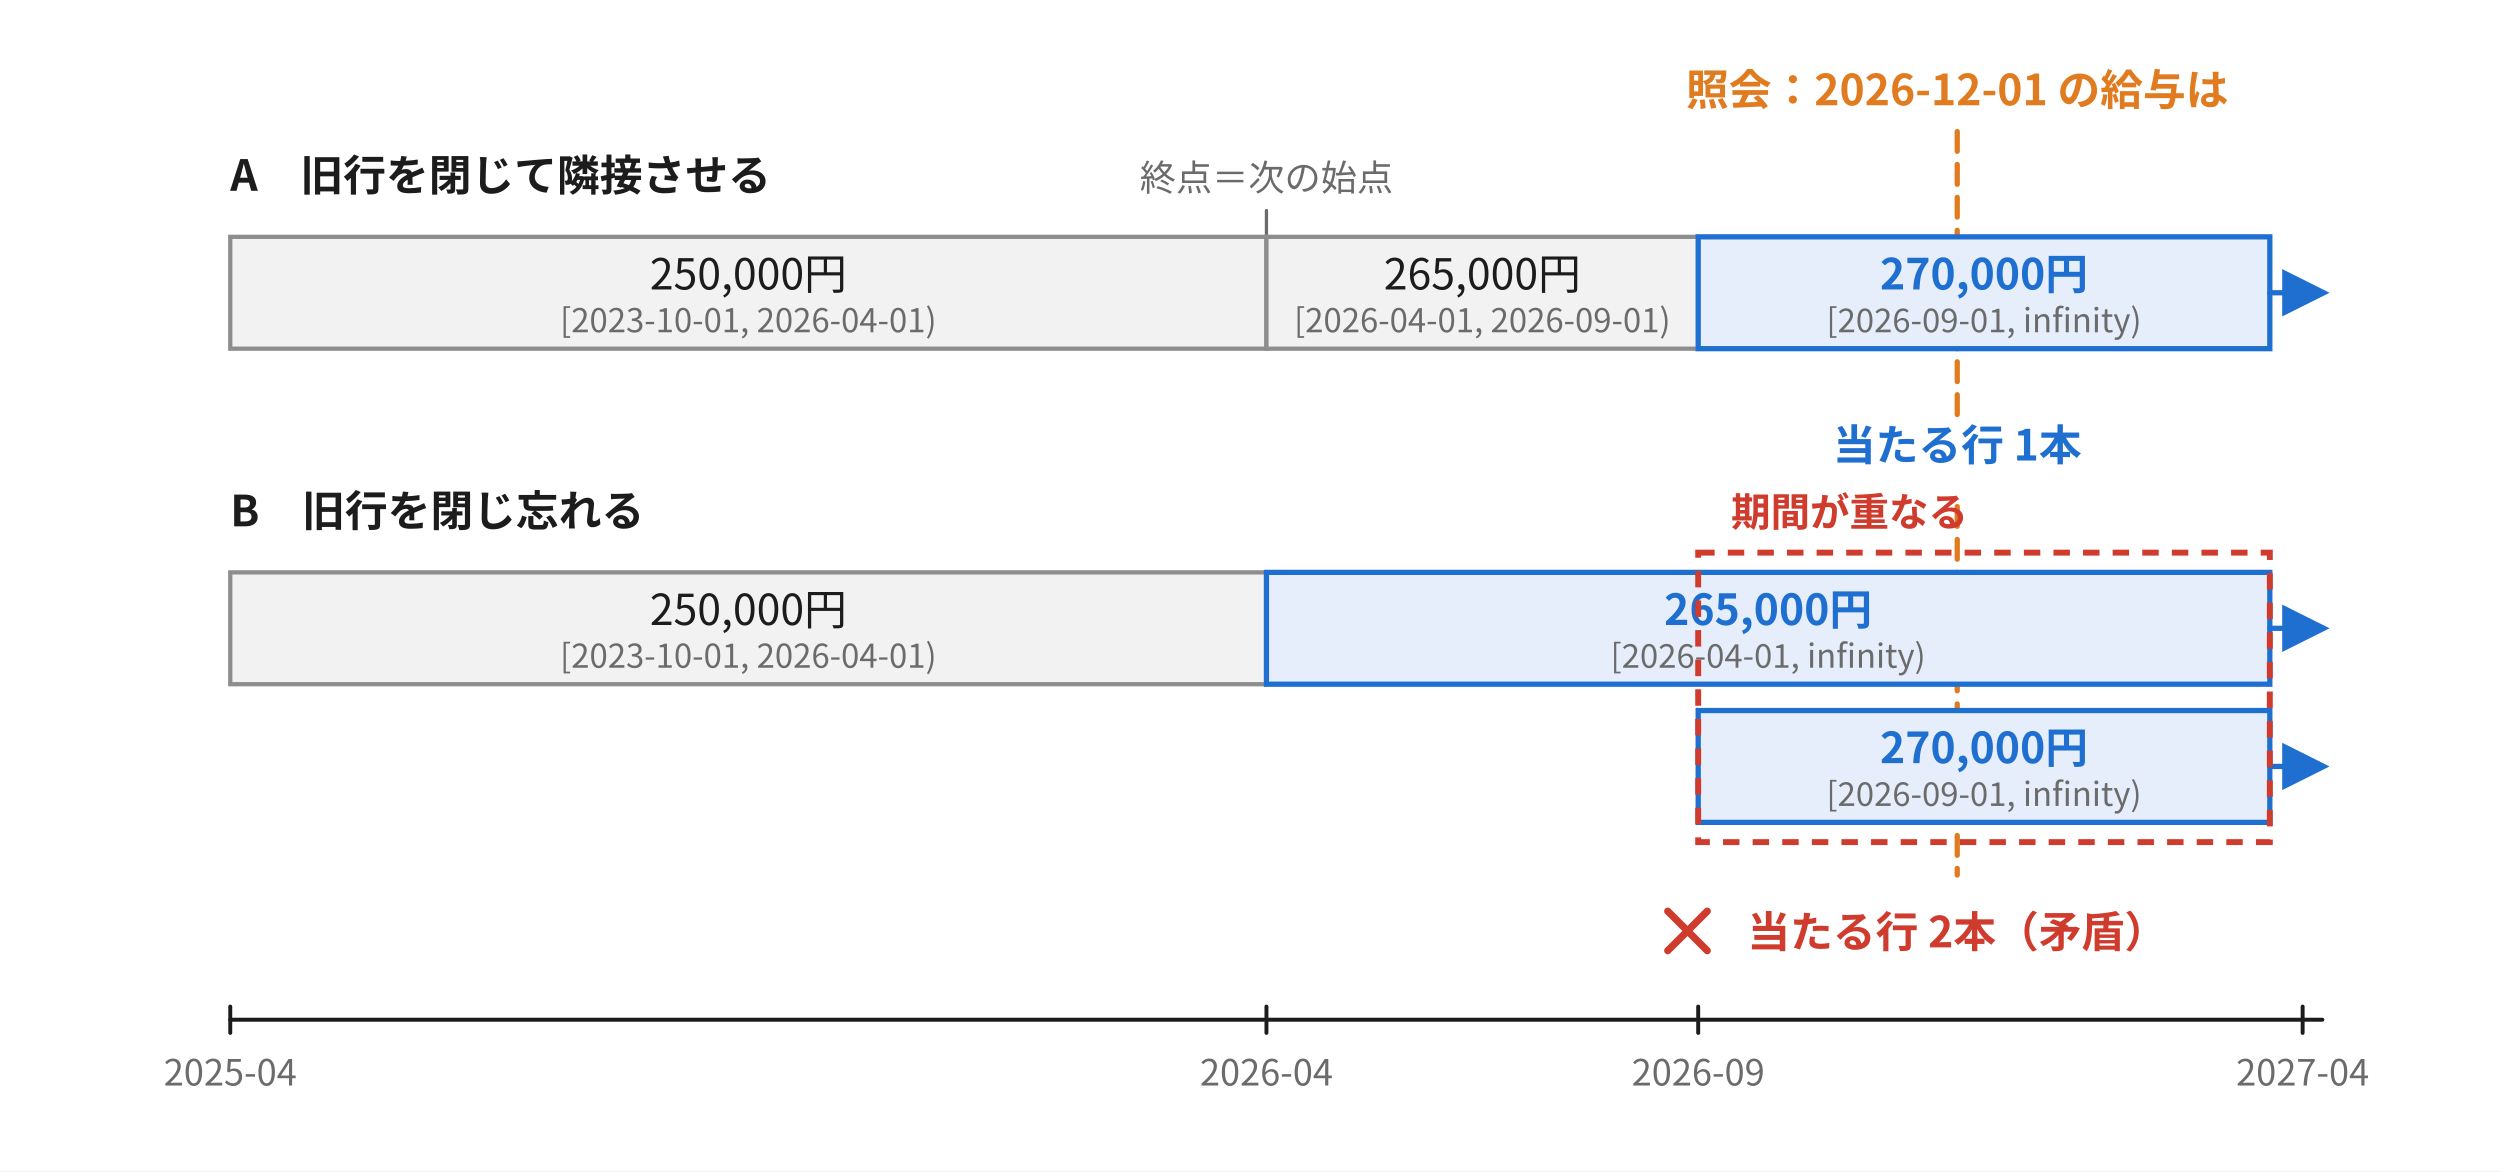
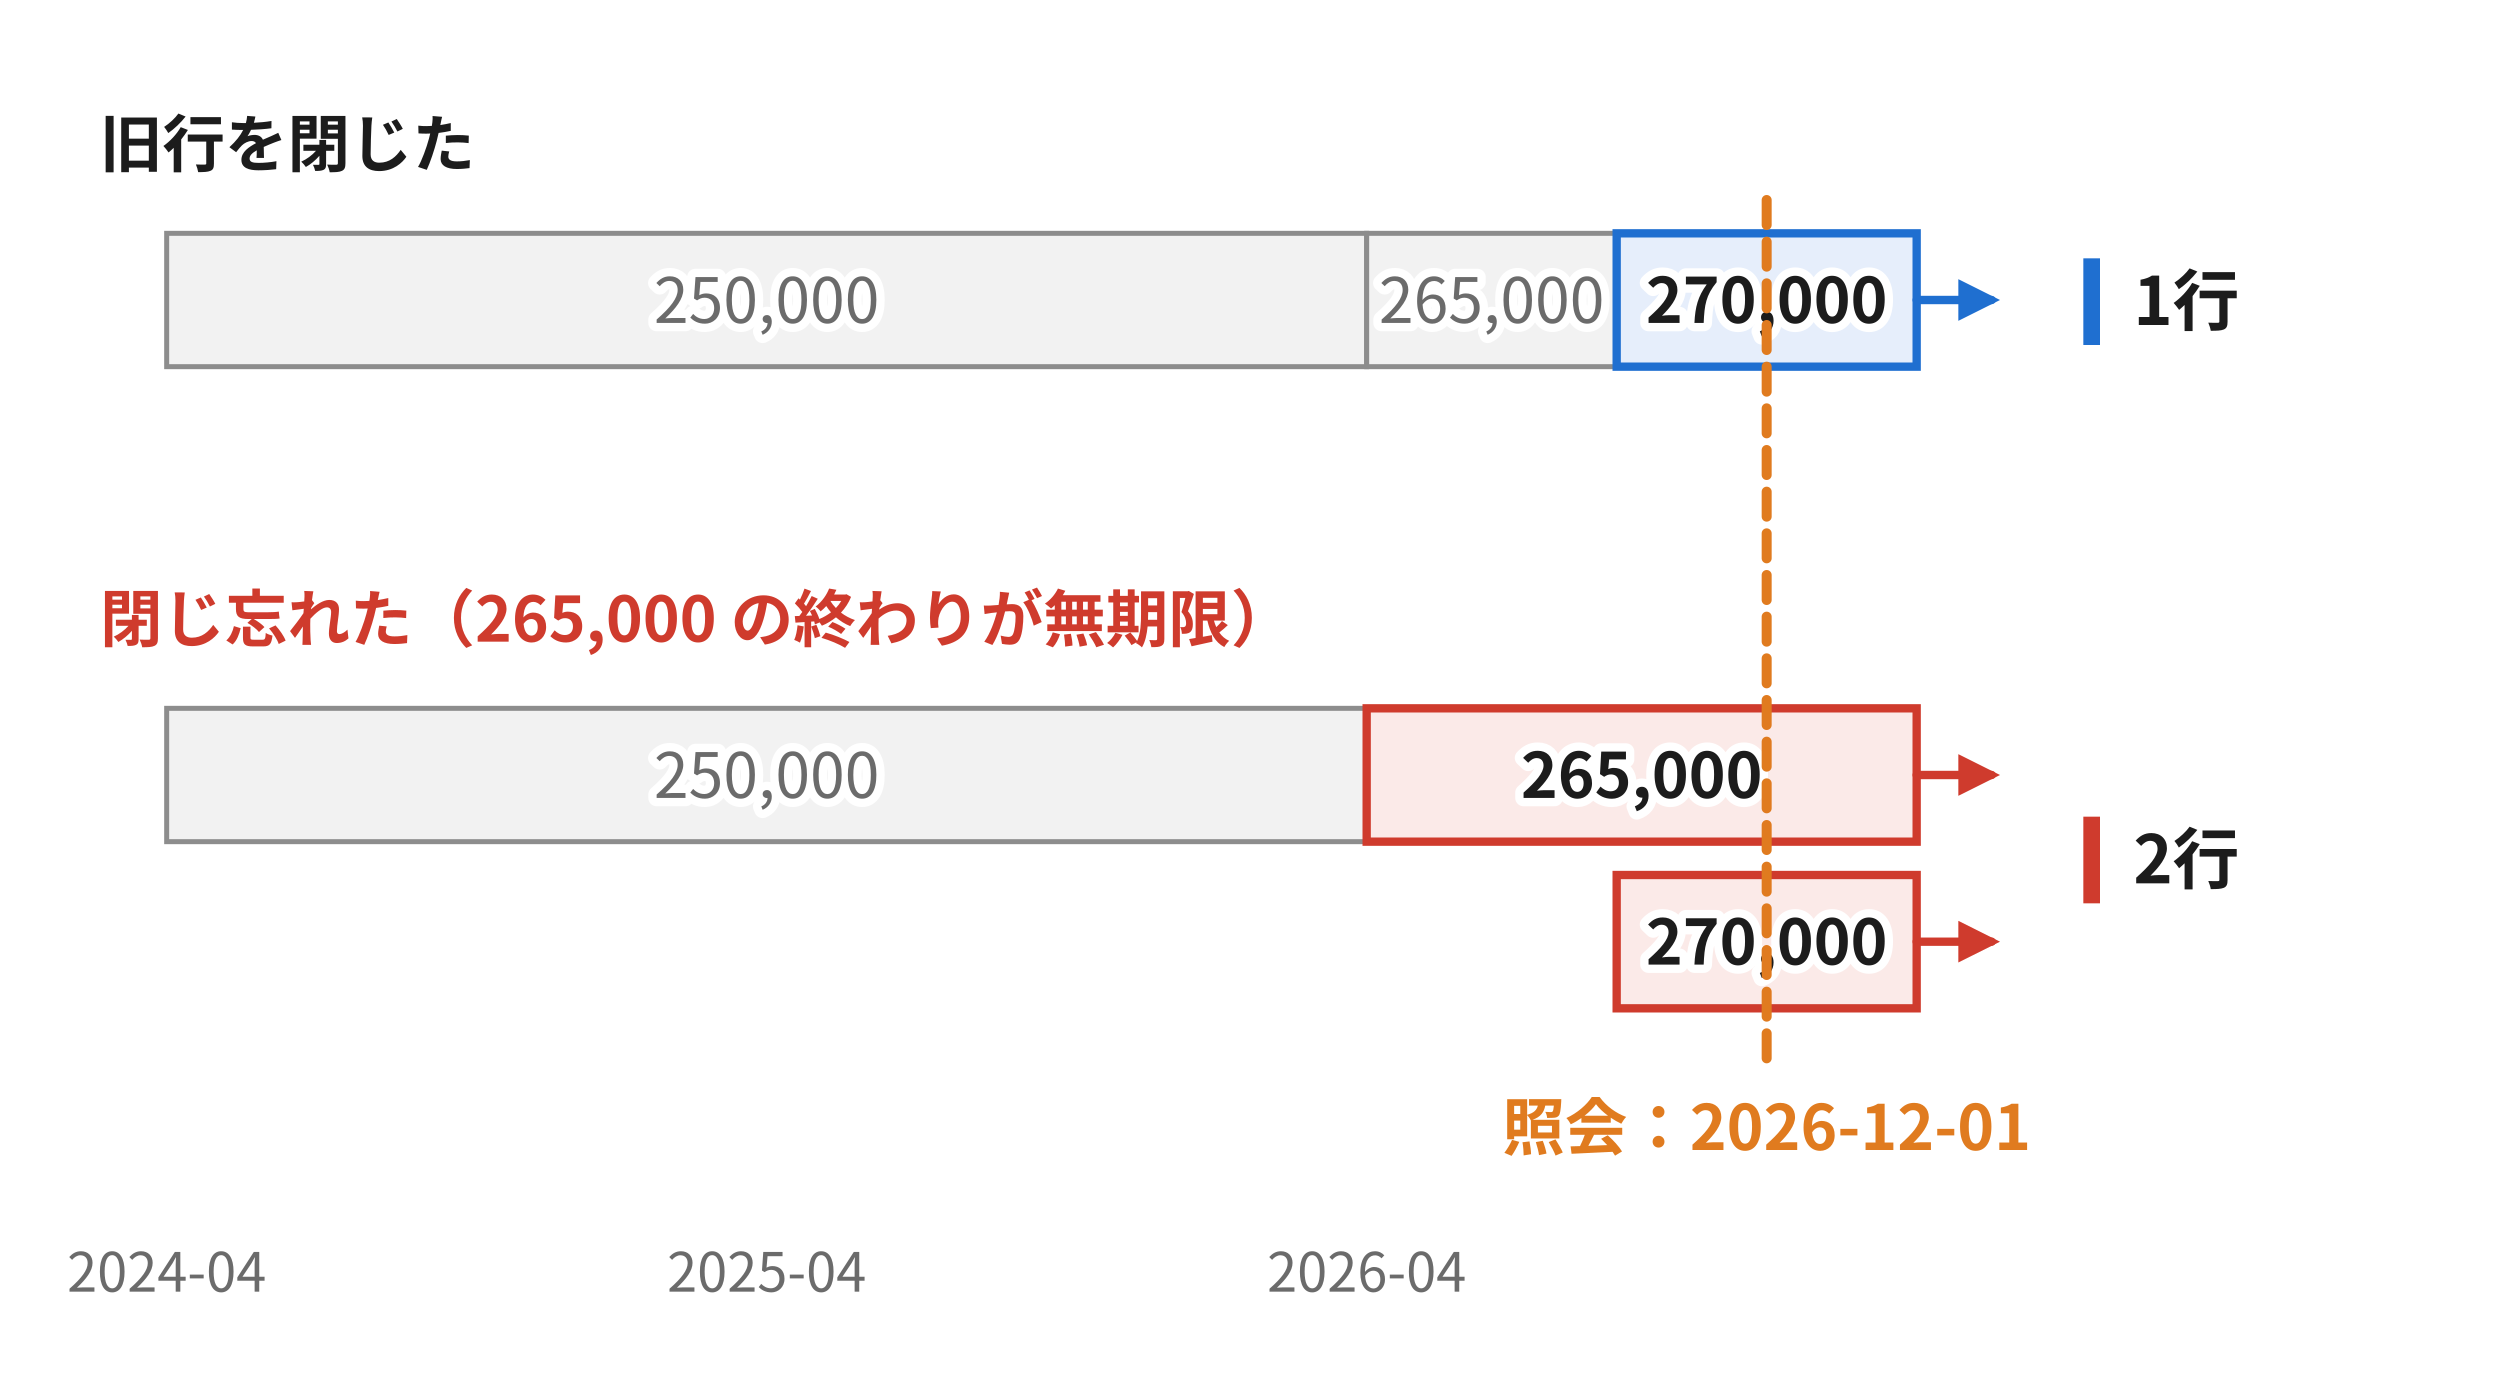
- <svg xmlns="http://www.w3.org/2000/svg" viewBox="0 0 760 356" role="img" aria-labelledby="title desc">
+ <svg xmlns="http://www.w3.org/2000/svg" viewBox="0 0 600 330" role="img" aria-labelledby="title">
  <defs>
-     <marker id="ah1f6fd09_0" viewBox="0 0 10 10" refX="8.5" refY="5" markerWidth="9.0" markerHeight="9.0" orient="auto-start-reverse">
+     <marker id="a1f6fd0" viewBox="0 0 10 10" refX="8" refY="5" markerWidth="10" markerHeight="10" markerUnits="userSpaceOnUse" orient="auto">
      <path d="M 0 0 L 10 5 L 0 10 z" fill="#1f6fd0" />
    </marker>
+     <marker id="acf3b2d" viewBox="0 0 10 10" refX="8" refY="5" markerWidth="10" markerHeight="10" markerUnits="userSpaceOnUse" orient="auto">
+       <path d="M 0 0 L 10 5 L 0 10 z" fill="#cf3b2d" />
+     </marker>
  </defs>
-   <rect x="0" y="0" width="760" height="356" fill="#ffffff" />
-   <text x="595.0" y="32" font-family="Noto Sans CJK JP, Hiragino Sans, Noto Sans JP, Yu Gothic, sans-serif" font-size="13" fill="#e07b1f" text-anchor="middle" font-weight="700">照会：2026-12-01 の給与は</text>
-   <line x1="595.0" y1="40" x2="595.0" y2="126" stroke="#e07b1f" stroke-width="1.6" stroke-linecap="round" opacity="1" stroke-dasharray="6 4" />
-   <line x1="595.0" y1="154" x2="595.0" y2="266" stroke="#e07b1f" stroke-width="1.6" stroke-linecap="round" opacity="1" stroke-dasharray="6 4" />
-   <text x="70" y="58" font-family="Noto Sans CJK JP, Hiragino Sans, Noto Sans JP, Yu Gothic, sans-serif" font-size="13" fill="#1c1c1c" text-anchor="start" font-weight="700">A　旧行を閉じて隣接させる</text>
-   <text x="385.0" y="58" font-family="Noto Sans CJK JP, Hiragino Sans, Noto Sans JP, Yu Gothic, sans-serif" font-size="11" fill="#6b6b6b" text-anchor="middle" font-weight="400">終点＝次の始点</text>
-   <line x1="385.0" y1="64" x2="385.0" y2="72" stroke="#6b6b6b" stroke-width="1" stroke-linecap="round" opacity="1" />
-   <rect x="70.0" y="72" width="315.0" height="34" rx="0" fill="#f2f2f2" stroke="#8d8d8d" stroke-width="1.3" opacity="1" />
-   <text x="227.5" y="88" font-family="Noto Sans CJK JP, Hiragino Sans, Noto Sans JP, Yu Gothic, sans-serif" font-size="13" fill="#1c1c1c" text-anchor="middle" font-weight="400">250,000円</text>
-   <text x="227.5" y="101" font-family="Noto Sans CJK JP, Hiragino Sans, Noto Sans JP, Yu Gothic, sans-serif" font-size="10" fill="#6b6b6b" text-anchor="middle" font-weight="400">[2023-10-01, 2026-04-01)</text>
-   <rect x="385.0" y="72" width="131.25" height="34" rx="0" fill="#f2f2f2" stroke="#8d8d8d" stroke-width="1.3" opacity="1" />
-   <text x="450.625" y="88" font-family="Noto Sans CJK JP, Hiragino Sans, Noto Sans JP, Yu Gothic, sans-serif" font-size="13" fill="#1c1c1c" text-anchor="middle" font-weight="400">265,000円</text>
-   <text x="450.625" y="101" font-family="Noto Sans CJK JP, Hiragino Sans, Noto Sans JP, Yu Gothic, sans-serif" font-size="10" fill="#6b6b6b" text-anchor="middle" font-weight="400">[2026-04-01, 2026-09-01)</text>
-   <rect x="516.25" y="72" width="173.775" height="34" rx="0" fill="#e6eefb" stroke="#1f6fd0" stroke-width="1.6" opacity="1" />
-   <text x="603.138" y="88" font-family="Noto Sans CJK JP, Hiragino Sans, Noto Sans JP, Yu Gothic, sans-serif" font-size="13" fill="#1f6fd0" text-anchor="middle" font-weight="700">270,000円</text>
-   <text x="603.138" y="101" font-family="Noto Sans CJK JP, Hiragino Sans, Noto Sans JP, Yu Gothic, sans-serif" font-size="10" fill="#6b6b6b" text-anchor="middle" font-weight="400">[2026-09-01, infinity)</text>
-   <line x1="690.025" y1="89" x2="706.025" y2="89" stroke="#1f6fd0" stroke-width="1.6" stroke-linecap="round" marker-end="url(#ah1f6fd09_0)" />
-   <text x="595.0" y="140" font-family="Noto Sans CJK JP, Hiragino Sans, Noto Sans JP, Yu Gothic, sans-serif" font-size="13" fill="#1f6fd0" text-anchor="middle" font-weight="700">当たる行 1本</text>
-   <text x="70" y="160" font-family="Noto Sans CJK JP, Hiragino Sans, Noto Sans JP, Yu Gothic, sans-serif" font-size="13" fill="#1c1c1c" text-anchor="start" font-weight="700">B　旧行を閉じ忘れる</text>
-   <text x="526.25" y="160" font-family="Noto Sans CJK JP, Hiragino Sans, Noto Sans JP, Yu Gothic, sans-serif" font-size="12" fill="#cf3b2d" text-anchor="start" font-weight="700">期間が重なる</text>
-   <rect x="70.0" y="174" width="315.0" height="34" rx="0" fill="#f2f2f2" stroke="#8d8d8d" stroke-width="1.3" opacity="1" />
-   <text x="227.5" y="190" font-family="Noto Sans CJK JP, Hiragino Sans, Noto Sans JP, Yu Gothic, sans-serif" font-size="13" fill="#1c1c1c" text-anchor="middle" font-weight="400">250,000円</text>
-   <text x="227.5" y="203" font-family="Noto Sans CJK JP, Hiragino Sans, Noto Sans JP, Yu Gothic, sans-serif" font-size="10" fill="#6b6b6b" text-anchor="middle" font-weight="400">[2023-10-01, 2026-04-01)</text>
-   <rect x="385.0" y="174" width="305.025" height="34" rx="0" fill="#e6eefb" stroke="#1f6fd0" stroke-width="1.6" opacity="1" />
-   <text x="537.513" y="190" font-family="Noto Sans CJK JP, Hiragino Sans, Noto Sans JP, Yu Gothic, sans-serif" font-size="13" fill="#1f6fd0" text-anchor="middle" font-weight="700">265,000円</text>
-   <text x="537.513" y="203" font-family="Noto Sans CJK JP, Hiragino Sans, Noto Sans JP, Yu Gothic, sans-serif" font-size="10" fill="#6b6b6b" text-anchor="middle" font-weight="400">[2026-04-01, infinity)</text>
-   <line x1="690.025" y1="191" x2="706.025" y2="191" stroke="#1f6fd0" stroke-width="1.6" stroke-linecap="round" marker-end="url(#ah1f6fd09_0)" />
-   <rect x="516.25" y="216" width="173.775" height="34" rx="0" fill="#e6eefb" stroke="#1f6fd0" stroke-width="1.6" opacity="1" />
-   <text x="603.138" y="232" font-family="Noto Sans CJK JP, Hiragino Sans, Noto Sans JP, Yu Gothic, sans-serif" font-size="13" fill="#1f6fd0" text-anchor="middle" font-weight="700">270,000円</text>
-   <text x="603.138" y="245" font-family="Noto Sans CJK JP, Hiragino Sans, Noto Sans JP, Yu Gothic, sans-serif" font-size="10" fill="#6b6b6b" text-anchor="middle" font-weight="400">[2026-09-01, infinity)</text>
-   <line x1="690.025" y1="233" x2="706.025" y2="233" stroke="#1f6fd0" stroke-width="1.6" stroke-linecap="round" marker-end="url(#ah1f6fd09_0)" />
-   <rect x="516.25" y="168" width="173.775" height="88" rx="0" fill="none" stroke="#cf3b2d" stroke-width="1.8" opacity="1" stroke-dasharray="5 4" />
-   <line x1="507.0" y1="277" x2="519.0" y2="289" stroke="#cf3b2d" stroke-width="2.2" stroke-linecap="round" opacity="1" data-role="glyph" />
-   <line x1="519.0" y1="277" x2="507.0" y2="289" stroke="#cf3b2d" stroke-width="2.2" stroke-linecap="round" opacity="1" data-role="glyph" />
-   <text x="595.0" y="288" font-family="Noto Sans CJK JP, Hiragino Sans, Noto Sans JP, Yu Gothic, sans-serif" font-size="13" fill="#cf3b2d" text-anchor="middle" font-weight="700">当たる行 2本（矛盾）</text>
-   <line x1="70.0" y1="310" x2="706" y2="310" stroke="#1c1c1c" stroke-width="1.2" stroke-linecap="round" opacity="1" />
-   <line x1="70.0" y1="306" x2="70.0" y2="314" stroke="#1c1c1c" stroke-width="1.2" stroke-linecap="round" opacity="1" />
-   <text x="70.0" y="330" font-family="Noto Sans CJK JP, Hiragino Sans, Noto Sans JP, Yu Gothic, sans-serif" font-size="11" fill="#6b6b6b" text-anchor="middle" font-weight="400">2025-04</text>
-   <line x1="385.0" y1="306" x2="385.0" y2="314" stroke="#1c1c1c" stroke-width="1.2" stroke-linecap="round" opacity="1" />
-   <text x="385.0" y="330" font-family="Noto Sans CJK JP, Hiragino Sans, Noto Sans JP, Yu Gothic, sans-serif" font-size="11" fill="#6b6b6b" text-anchor="middle" font-weight="400">2026-04</text>
-   <line x1="516.25" y1="306" x2="516.25" y2="314" stroke="#1c1c1c" stroke-width="1.2" stroke-linecap="round" opacity="1" />
-   <text x="516.25" y="330" font-family="Noto Sans CJK JP, Hiragino Sans, Noto Sans JP, Yu Gothic, sans-serif" font-size="11" fill="#6b6b6b" text-anchor="middle" font-weight="400">2026-09</text>
-   <line x1="700.0" y1="306" x2="700.0" y2="314" stroke="#1c1c1c" stroke-width="1.2" stroke-linecap="round" opacity="1" />
-   <text x="700.0" y="330" font-family="Noto Sans CJK JP, Hiragino Sans, Noto Sans JP, Yu Gothic, sans-serif" font-size="11" fill="#6b6b6b" text-anchor="middle" font-weight="400">2027-04</text>
+   <rect x="0" y="0" width="600" height="330" fill="#ffffff" />
+   <text x="24" y="40" font-family="Noto Sans CJK JP, Hiragino Sans, Yu Gothic, sans-serif" font-size="15" text-anchor="start" font-weight="700" fill="#1c1c1c">旧行を閉じた</text>
+   <text x="24" y="154" font-family="Noto Sans CJK JP, Hiragino Sans, Yu Gothic, sans-serif" font-size="15" text-anchor="start" font-weight="700" fill="#cf3b2d">閉じ忘れた（265,000 の終わりが無期限）</text>
+   <rect x="40" y="56" width="288" height="32" fill="#f2f2f2" stroke="#8d8d8d" stroke-width="1.2" />
+   <text x="184" y="77.5" font-family="Noto Sans CJK JP, Hiragino Sans, Yu Gothic, sans-serif" font-size="15" text-anchor="middle" fill="#ffffff" stroke="#ffffff" stroke-width="4" stroke-linejoin="round">250,000</text>
+   <text x="184" y="77.5" font-family="Noto Sans CJK JP, Hiragino Sans, Yu Gothic, sans-serif" font-size="15" text-anchor="middle" fill="#6b6b6b">250,000</text>
+   <rect x="328" y="56" width="60" height="32" fill="#f2f2f2" stroke="#8d8d8d" stroke-width="1.2" />
+   <text x="358" y="77.5" font-family="Noto Sans CJK JP, Hiragino Sans, Yu Gothic, sans-serif" font-size="15" text-anchor="middle" fill="#ffffff" stroke="#ffffff" stroke-width="4" stroke-linejoin="round">265,000</text>
+   <text x="358" y="77.5" font-family="Noto Sans CJK JP, Hiragino Sans, Yu Gothic, sans-serif" font-size="15" text-anchor="middle" fill="#6b6b6b">265,000</text>
+   <rect x="388" y="56" width="72" height="32" fill="#e6eefb" stroke="#1f6fd0" stroke-width="2" />
+   <text x="424" y="77.5" font-family="Noto Sans CJK JP, Hiragino Sans, Yu Gothic, sans-serif" font-size="15" text-anchor="middle" font-weight="700" fill="#ffffff" stroke="#ffffff" stroke-width="4" stroke-linejoin="round">270,000</text>
+   <text x="424" y="77.5" font-family="Noto Sans CJK JP, Hiragino Sans, Yu Gothic, sans-serif" font-size="15" text-anchor="middle" font-weight="700" fill="#1c1c1c">270,000</text>
+   <line x1="460" y1="72" x2="478" y2="72" stroke="#1f6fd0" stroke-width="2" stroke-linecap="round" marker-end="url(#a1f6fd0)" />
+   <rect x="40" y="170" width="288" height="32" fill="#f2f2f2" stroke="#8d8d8d" stroke-width="1.2" />
+   <text x="184" y="191.5" font-family="Noto Sans CJK JP, Hiragino Sans, Yu Gothic, sans-serif" font-size="15" text-anchor="middle" fill="#ffffff" stroke="#ffffff" stroke-width="4" stroke-linejoin="round">250,000</text>
+   <text x="184" y="191.5" font-family="Noto Sans CJK JP, Hiragino Sans, Yu Gothic, sans-serif" font-size="15" text-anchor="middle" fill="#6b6b6b">250,000</text>
+   <rect x="328" y="170" width="132" height="32" fill="#fbeae8" stroke="#cf3b2d" stroke-width="2" />
+   <text x="394" y="191.5" font-family="Noto Sans CJK JP, Hiragino Sans, Yu Gothic, sans-serif" font-size="15" text-anchor="middle" font-weight="700" fill="#ffffff" stroke="#ffffff" stroke-width="4" stroke-linejoin="round">265,000</text>
+   <text x="394" y="191.5" font-family="Noto Sans CJK JP, Hiragino Sans, Yu Gothic, sans-serif" font-size="15" text-anchor="middle" font-weight="700" fill="#1c1c1c">265,000</text>
+   <line x1="460" y1="186" x2="478" y2="186" stroke="#cf3b2d" stroke-width="2" stroke-linecap="round" marker-end="url(#acf3b2d)" />
+   <rect x="388" y="210" width="72" height="32" fill="#fbeae8" stroke="#cf3b2d" stroke-width="2" />
+   <text x="424" y="231.5" font-family="Noto Sans CJK JP, Hiragino Sans, Yu Gothic, sans-serif" font-size="15" text-anchor="middle" font-weight="700" fill="#ffffff" stroke="#ffffff" stroke-width="4" stroke-linejoin="round">270,000</text>
+   <text x="424" y="231.5" font-family="Noto Sans CJK JP, Hiragino Sans, Yu Gothic, sans-serif" font-size="15" text-anchor="middle" font-weight="700" fill="#1c1c1c">270,000</text>
+   <line x1="460" y1="226" x2="478" y2="226" stroke="#cf3b2d" stroke-width="2" stroke-linecap="round" marker-end="url(#acf3b2d)" />
+   <line x1="424" y1="48" x2="424" y2="256" stroke="#e07b1f" stroke-width="2.4" stroke-dasharray="6 4" stroke-linecap="round" />
+   <text x="424" y="276" font-family="Noto Sans CJK JP, Hiragino Sans, Yu Gothic, sans-serif" font-size="15" text-anchor="middle" font-weight="700" fill="#e07b1f">照会：2026-12-01</text>
+   <text x="40" y="310" font-family="Noto Sans CJK JP, Hiragino Sans, Yu Gothic, sans-serif" font-size="13" text-anchor="middle" fill="#6b6b6b">2024-04</text>
+   <text x="184" y="310" font-family="Noto Sans CJK JP, Hiragino Sans, Yu Gothic, sans-serif" font-size="13" text-anchor="middle" fill="#6b6b6b">2025-04</text>
+   <text x="328" y="310" font-family="Noto Sans CJK JP, Hiragino Sans, Yu Gothic, sans-serif" font-size="13" text-anchor="middle" fill="#6b6b6b">2026-04</text>
+   <rect x="500" y="62" width="4" height="20.8" fill="#1f6fd0" stroke="none" stroke-width="1.2" />
+   <text x="512" y="78" font-family="Noto Sans CJK JP, Hiragino Sans, Yu Gothic, sans-serif" font-size="16" text-anchor="start" font-weight="700" fill="#1c1c1c">1行</text>
+   <rect x="500" y="196" width="4" height="20.8" fill="#cf3b2d" stroke="none" stroke-width="1.2" />
+   <text x="512" y="212" font-family="Noto Sans CJK JP, Hiragino Sans, Yu Gothic, sans-serif" font-size="16" text-anchor="start" font-weight="700" fill="#1c1c1c">2行</text>
</svg>
